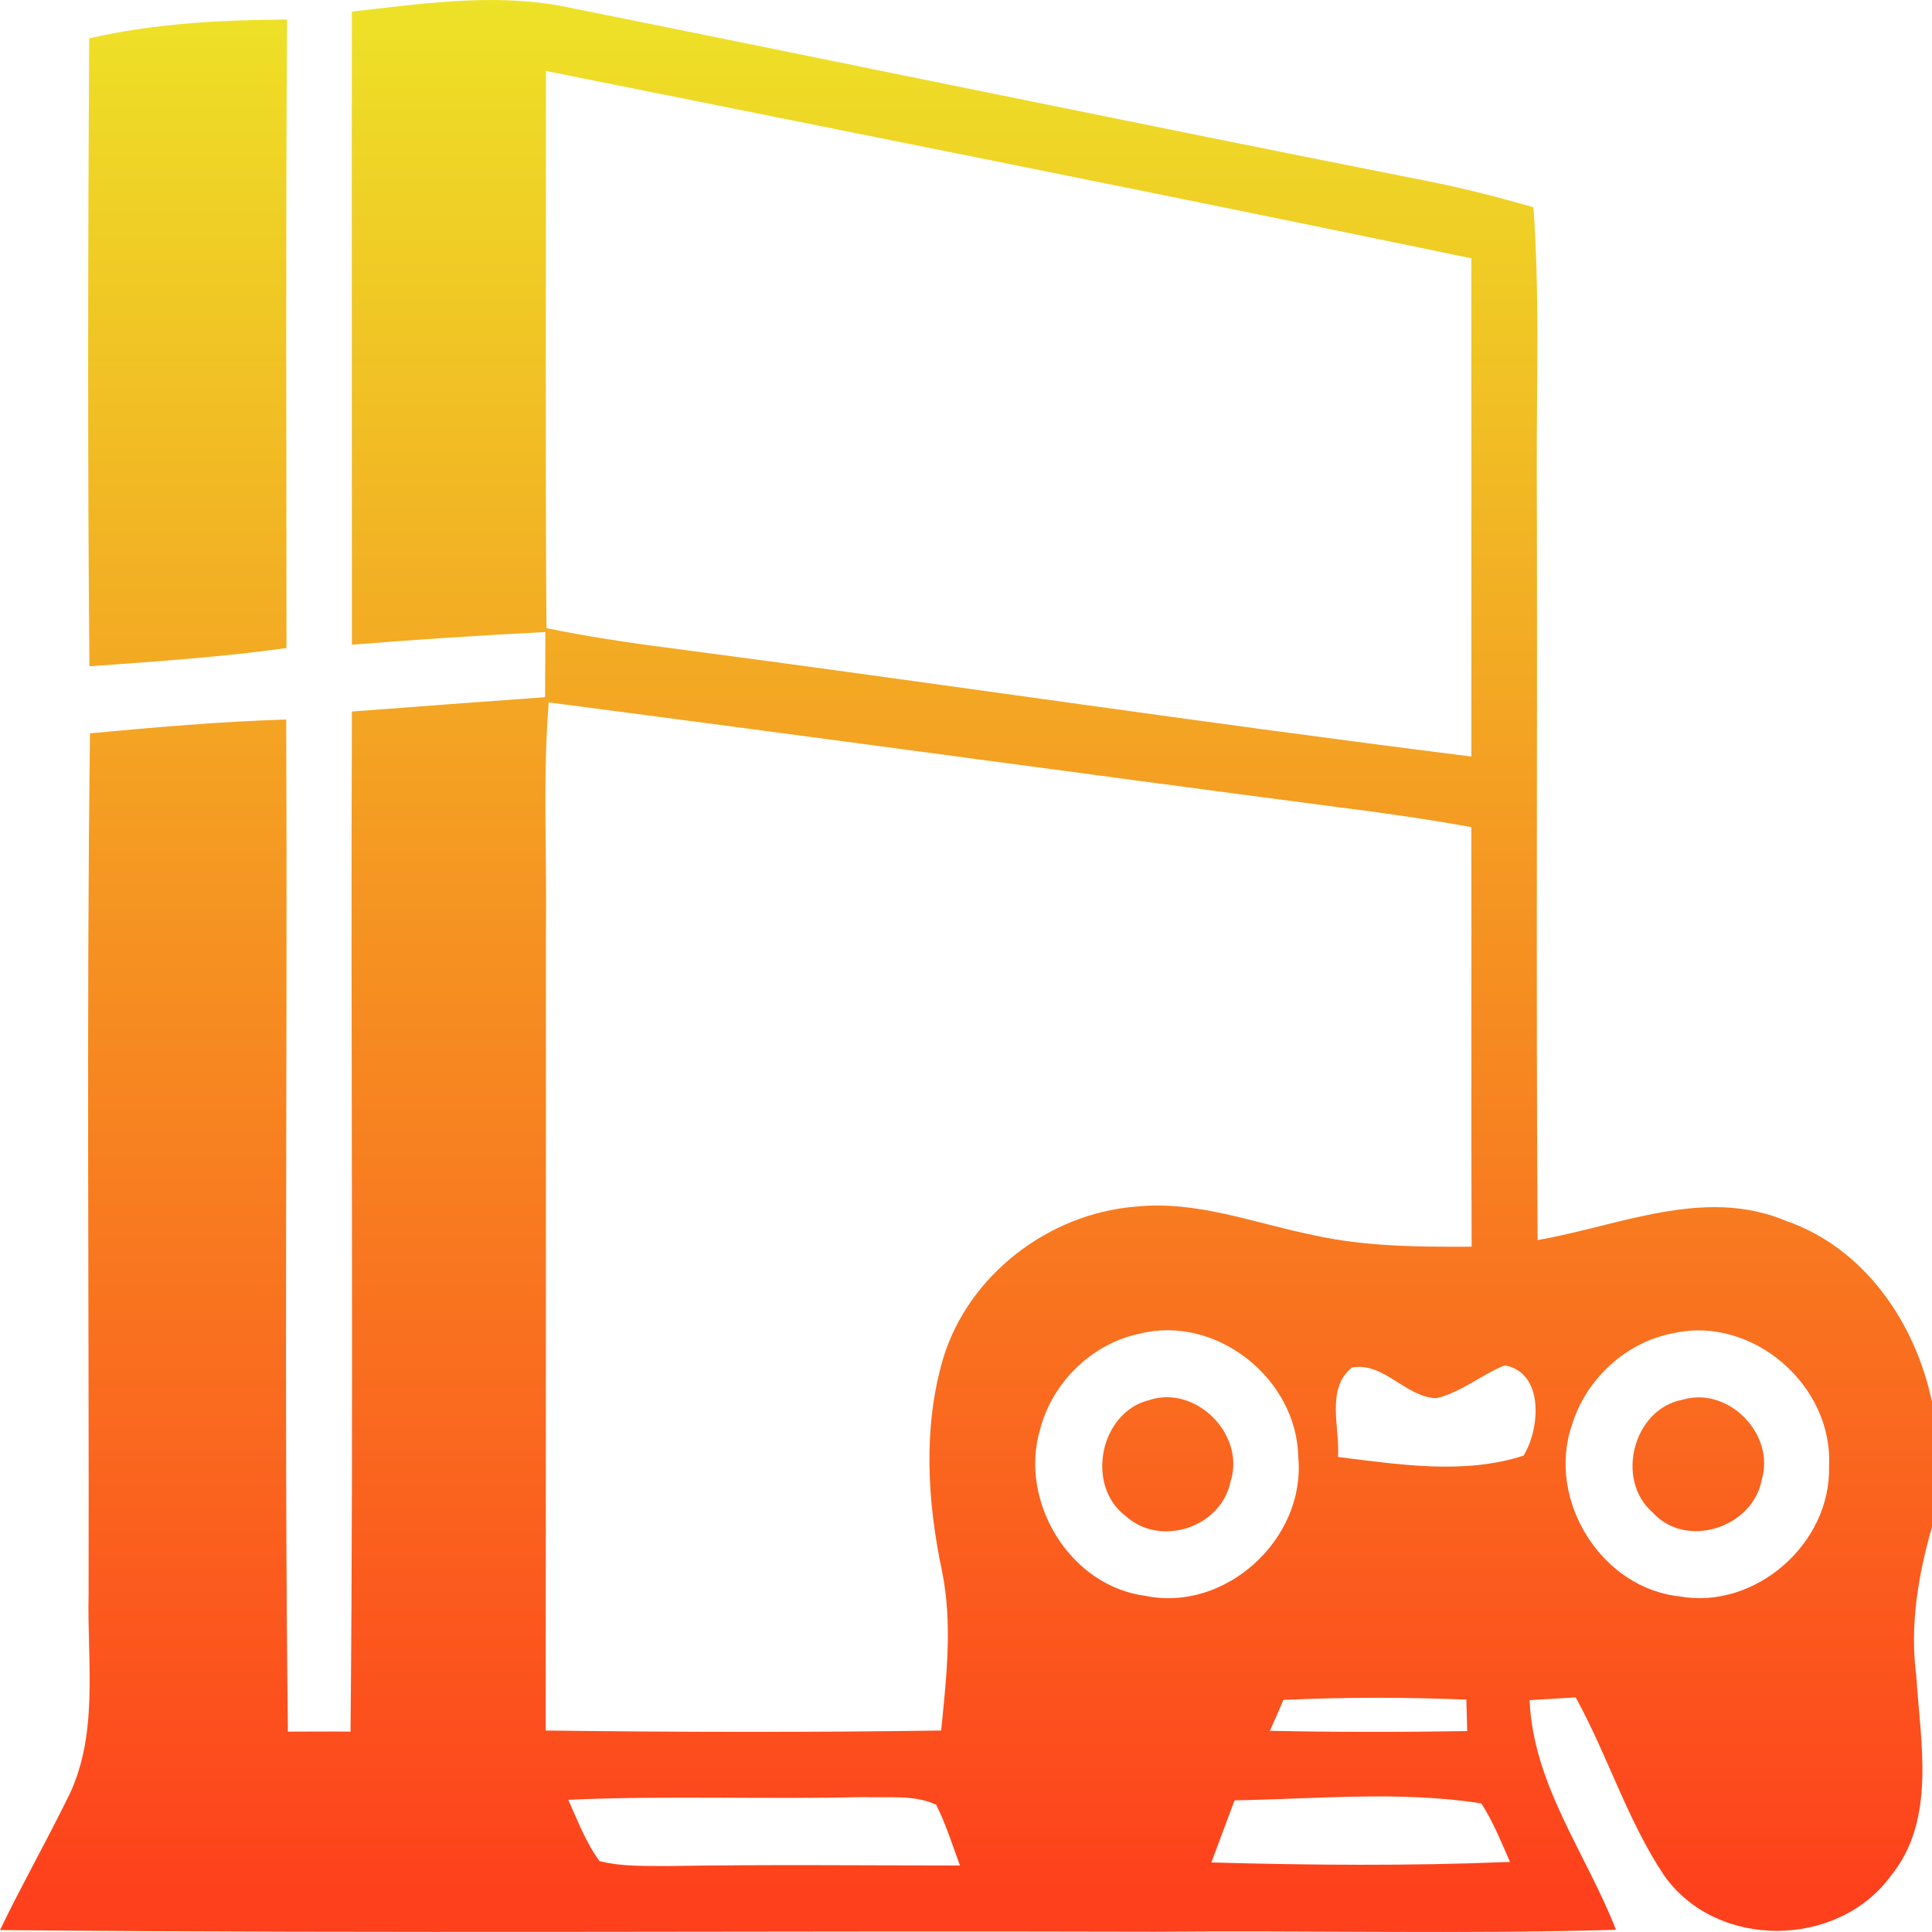
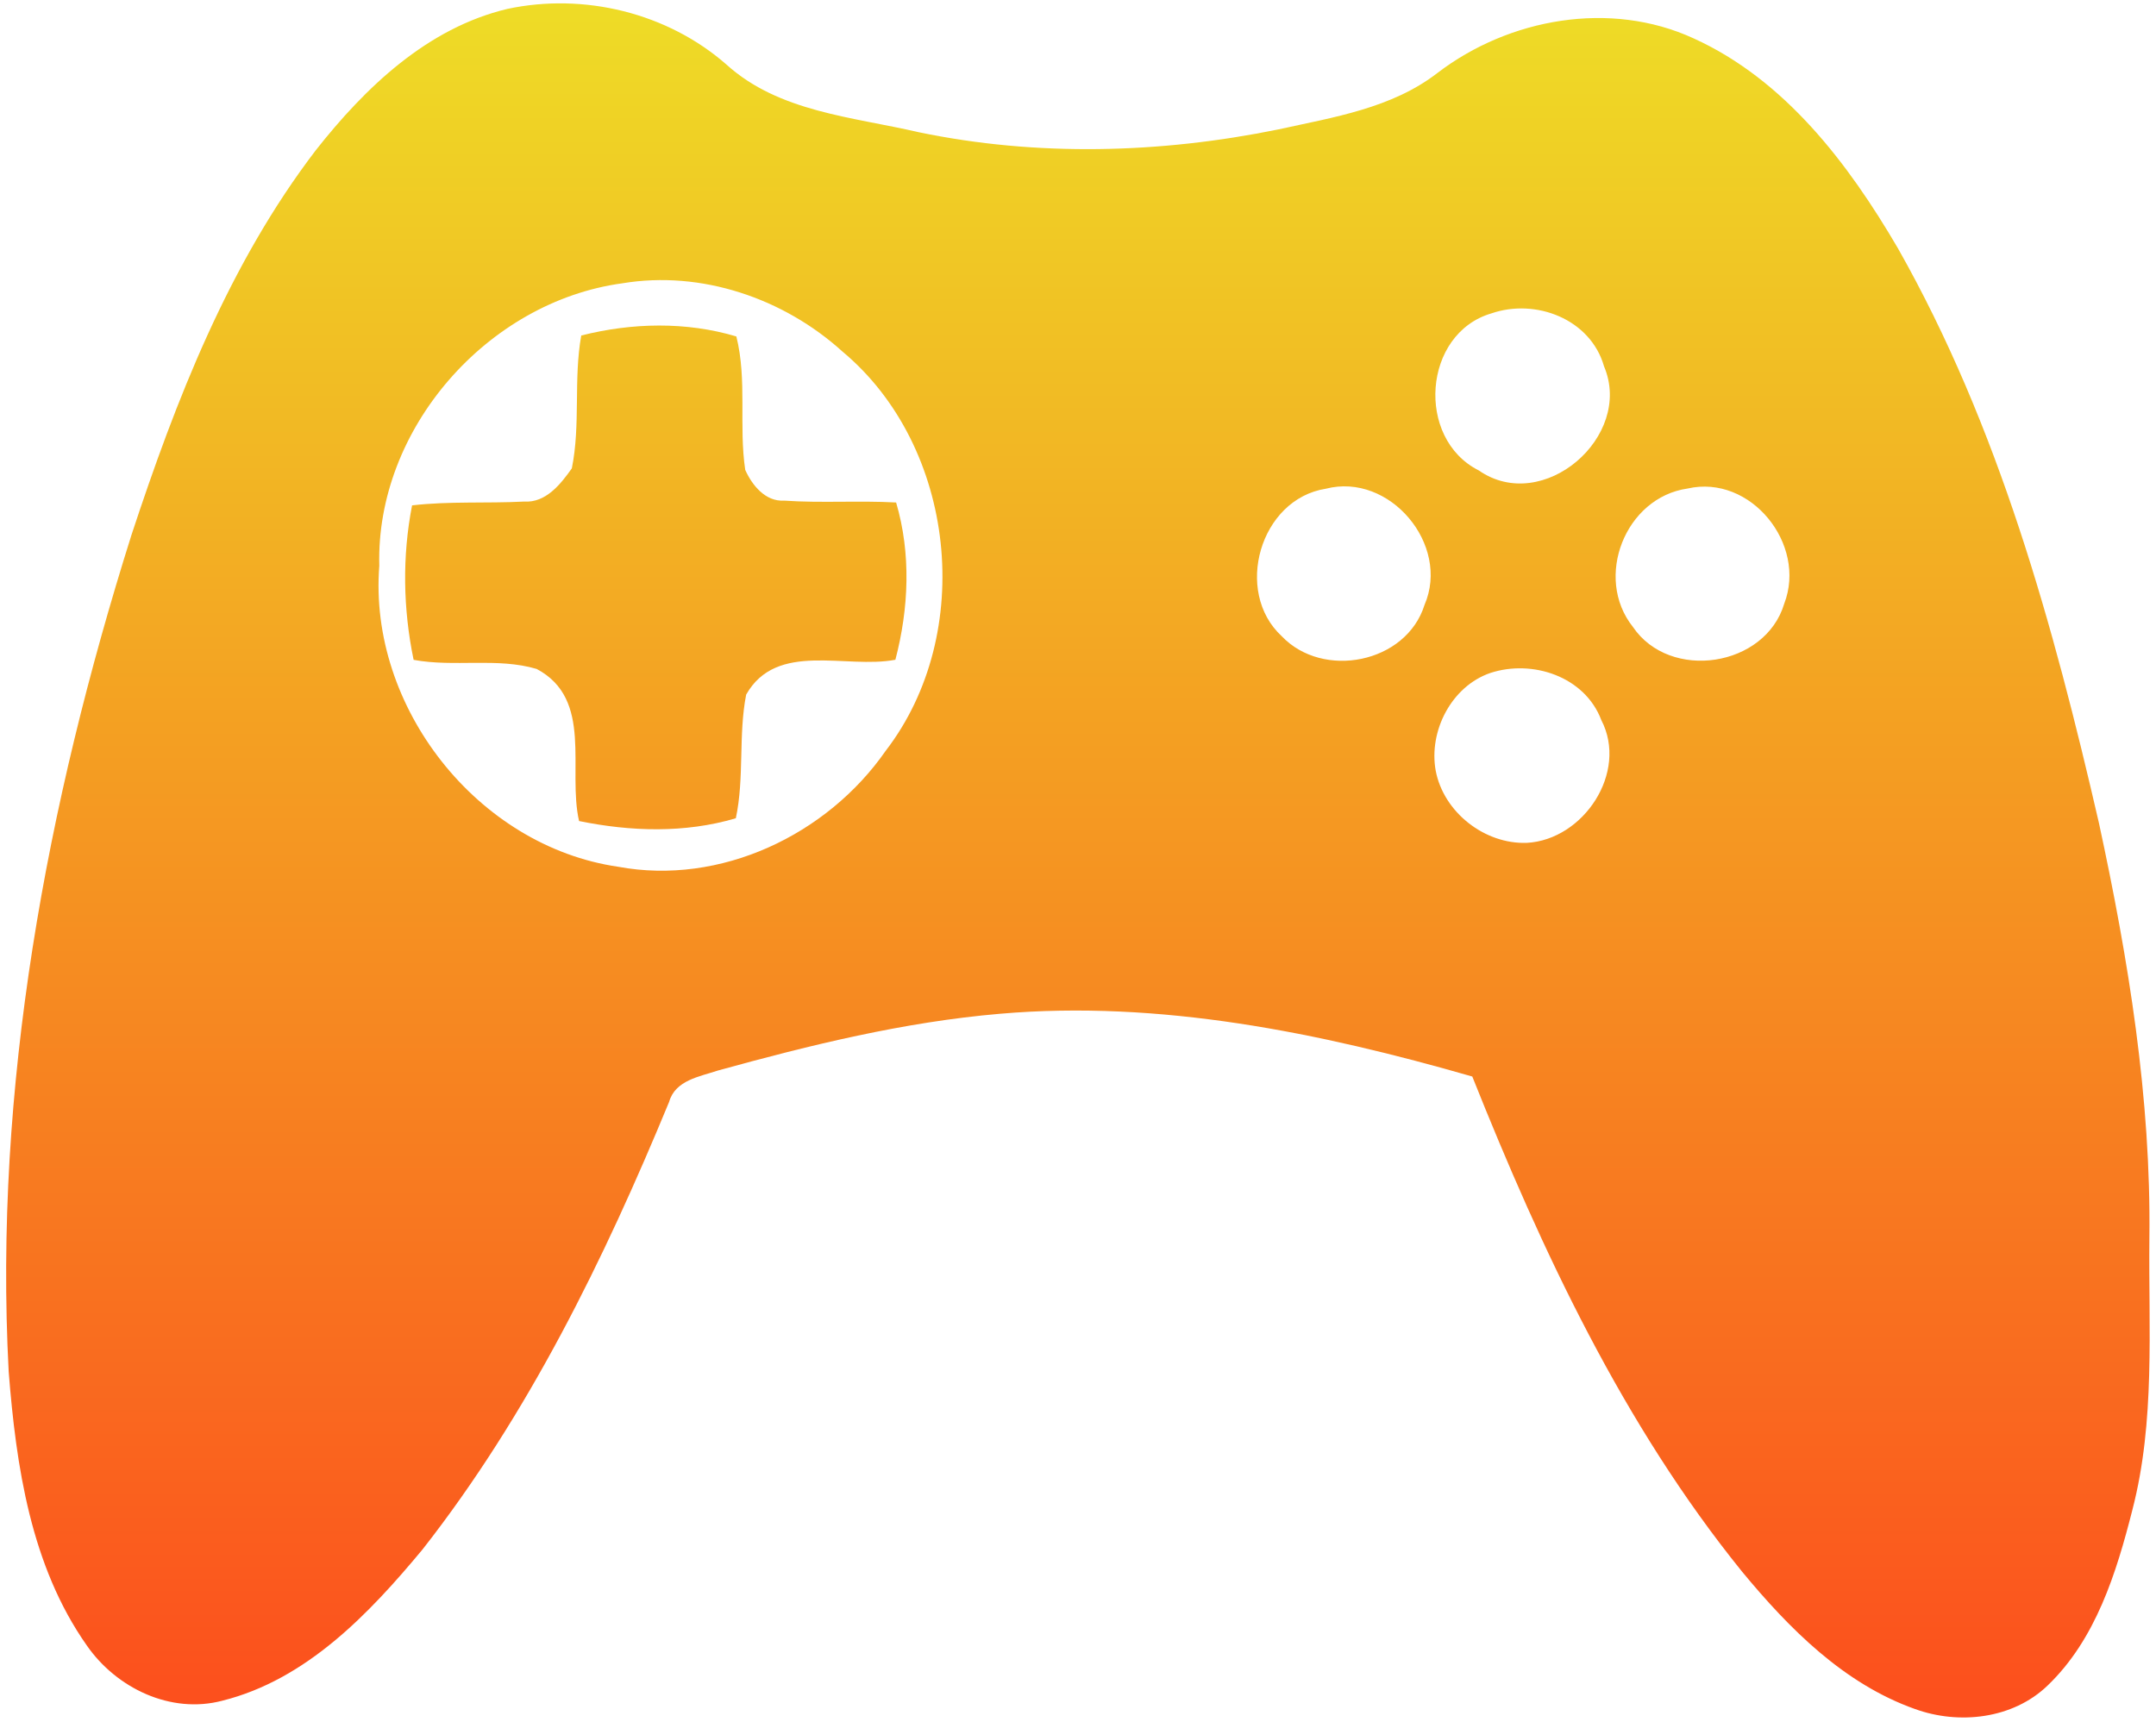
- <svg xmlns="http://www.w3.org/2000/svg" width="7" height="7" viewBox="0 0 7 7" fill="none">
-   <path d="M1.275 0.042C1.522 0.014 1.772 -0.023 2.02 0.019C3.065 0.229 4.11 0.446 5.156 0.653C5.291 0.679 5.424 0.713 5.556 0.751C5.578 1.059 5.568 1.367 5.568 1.675C5.571 2.614 5.565 3.554 5.571 4.493C5.866 4.442 6.174 4.299 6.47 4.423C6.754 4.521 6.94 4.791 7 5.08V5.532C6.95 5.707 6.919 5.889 6.943 6.072C6.958 6.314 7.017 6.595 6.849 6.799C6.656 7.06 6.22 7.064 6.03 6.796C5.896 6.596 5.825 6.36 5.709 6.15C5.653 6.153 5.597 6.157 5.542 6.16C5.555 6.467 5.747 6.715 5.855 6.992C5.299 7.008 4.742 6.994 4.185 6.999C2.79 6.995 1.395 7.006 0 6.993C0.076 6.835 0.163 6.681 0.241 6.523C0.361 6.293 0.315 6.025 0.321 5.775C0.323 4.736 0.313 3.696 0.326 2.657C0.563 2.635 0.8 2.614 1.037 2.607C1.042 3.829 1.029 5.052 1.043 6.274C1.119 6.274 1.195 6.273 1.27 6.274C1.282 5.042 1.27 3.81 1.275 2.578C1.509 2.56 1.742 2.543 1.975 2.526C1.975 2.447 1.976 2.368 1.976 2.29C1.742 2.302 1.508 2.317 1.275 2.336C1.275 1.572 1.274 0.807 1.275 0.042ZM1.978 0.257C1.979 0.93 1.975 1.603 1.98 2.276C2.128 2.306 2.278 2.329 2.428 2.348C3.396 2.475 4.362 2.62 5.331 2.741C5.331 2.139 5.331 1.538 5.331 0.936C4.215 0.704 3.096 0.482 1.978 0.257ZM1.978 3.386C1.978 4.348 1.978 5.309 1.977 6.27C2.455 6.276 2.933 6.277 3.41 6.27C3.429 6.078 3.452 5.883 3.413 5.692C3.36 5.441 3.344 5.175 3.416 4.926C3.507 4.619 3.801 4.397 4.113 4.372C4.336 4.348 4.548 4.433 4.763 4.476C4.95 4.517 5.142 4.518 5.332 4.517C5.33 4.011 5.332 3.504 5.331 2.997C5.172 2.968 5.012 2.945 4.852 2.925C3.897 2.8 2.943 2.669 1.988 2.545C1.966 2.825 1.982 3.106 1.978 3.386ZM4.13 4.832C3.959 4.867 3.814 5.006 3.769 5.177C3.69 5.441 3.877 5.747 4.15 5.782C4.439 5.842 4.731 5.577 4.704 5.28C4.699 4.994 4.406 4.763 4.13 4.832ZM6.065 4.83C5.893 4.861 5.746 4.996 5.695 5.164C5.603 5.436 5.803 5.755 6.086 5.784C6.359 5.833 6.635 5.593 6.627 5.312C6.642 5.018 6.348 4.767 6.065 4.83ZM4.898 4.955C4.803 5.032 4.855 5.173 4.848 5.279C5.069 5.306 5.305 5.344 5.52 5.274C5.58 5.178 5.596 4.973 5.452 4.947C5.367 4.981 5.294 5.045 5.204 5.066C5.092 5.062 5.013 4.933 4.898 4.955ZM4.65 6.159C4.634 6.196 4.618 6.234 4.601 6.271C4.839 6.276 5.077 6.276 5.316 6.272C5.315 6.244 5.314 6.187 5.313 6.158C5.092 6.149 4.871 6.149 4.65 6.159ZM2.059 6.521C2.093 6.597 2.123 6.676 2.172 6.743C2.254 6.764 2.34 6.76 2.424 6.761C2.776 6.755 3.127 6.759 3.478 6.759C3.451 6.685 3.427 6.609 3.392 6.539C3.311 6.501 3.217 6.515 3.13 6.511C2.772 6.52 2.415 6.505 2.059 6.521ZM4.473 6.523C4.445 6.598 4.417 6.673 4.389 6.748C4.749 6.758 5.11 6.761 5.471 6.746C5.439 6.674 5.41 6.6 5.367 6.534C5.072 6.488 4.77 6.518 4.473 6.523Z" fill="url(#paint0_linear_691_107)" />
-   <path d="M0.323 0.139C0.558 0.085 0.799 0.072 1.04 0.071C1.035 0.83 1.038 1.589 1.038 2.348C0.801 2.381 0.562 2.397 0.324 2.414C0.317 1.656 0.319 0.898 0.323 0.139Z" fill="url(#paint1_linear_691_107)" />
-   <path d="M4.163 5.073C4.332 5.016 4.515 5.198 4.458 5.37C4.423 5.535 4.204 5.606 4.08 5.494C3.931 5.384 3.985 5.117 4.163 5.073Z" fill="url(#paint2_linear_691_107)" />
-   <path d="M6.098 5.071C6.262 5.023 6.433 5.196 6.383 5.362C6.35 5.536 6.109 5.613 5.989 5.481C5.85 5.362 5.918 5.103 6.098 5.071Z" fill="url(#paint3_linear_691_107)" />
+ <svg xmlns="http://www.w3.org/2000/svg" width="278" height="222" viewBox="0 0 278 222" fill="none">
+   <path d="M65.427 1.147C75.307 -0.96 86.067 1.653 93.68 8.333C100.453 14.453 109.933 15.067 118.413 17.04C133.733 20.227 149.6 19.8 164.88 16.68C171.947 15.12 179.48 13.96 185.36 9.4C194.573 2.36 207.627 0.013 218.347 4.933C230.16 10.293 238.333 21.093 244.72 32.013C257.72 54.973 264.773 80.64 270.653 106.187C274.453 123.76 277.373 141.653 277.147 159.68C277.027 171.36 277.92 183.267 274.96 194.693C272.893 202.827 270.24 211.413 264.013 217.373C259.533 221.68 252.6 222.453 246.907 220.387C237.747 217.133 230.707 210.027 224.64 202.693C209.28 183.707 198.84 161.36 189.84 138.827C170.147 133.16 149.533 128.947 128.947 130.733C116.587 131.787 104.493 134.76 92.573 138.053C90.227 138.84 87.067 139.293 86.28 142.093C77.893 162.4 68.107 182.427 54.493 199.8C47.6 208.107 39.507 216.613 28.667 219.32C22 221.08 15 217.693 11.187 212.187C3.973 201.933 2.08 189.093 1.12 176.88C-0.813 140.307 5.987 103.773 16.947 69C22.693 51.573 29.48 34.08 40.72 19.373C47.093 11.28 55.107 3.6 65.427 1.147ZM80.253 36.533C62.853 38.893 48.44 55.293 48.907 72.96C47.48 91.173 61.56 109.133 79.693 111.773C92.893 114.227 106.653 107.68 114.2 96.827C125.853 81.693 123.307 57.587 108.627 45.333C101.053 38.467 90.44 34.84 80.253 36.533ZM192.307 40.413C183.467 43 182.507 56.56 190.68 60.667C198.96 66.427 210.667 56.28 206.827 47.24C205.093 41.147 198.027 38.44 192.307 40.413ZM170.947 63.027C162.467 64.36 159.04 76.293 165.267 82.04C170.587 87.64 181.32 85.547 183.68 78.013C187.04 70.24 179.187 60.893 170.947 63.027ZM217.6 63C209.56 64.147 205.493 74.493 210.547 80.84C215.32 87.893 227.627 86.04 230.067 77.84C233.013 70.173 225.733 61.133 217.6 63ZM192.16 86.787C187.16 88.507 184.2 94.267 185.12 99.373C186.133 104.747 191.44 108.893 196.88 108.693C204.187 108.293 209.973 99.6 206.48 92.867C204.36 87.24 197.6 85 192.16 86.787Z" fill="url(#paint0_linear_549_13)" />
+   <path d="M74.947 43.267C81.48 41.613 88.453 41.453 94.947 43.387C96.36 49.027 95.24 54.893 96.093 60.6C96.987 62.587 98.693 64.707 101.107 64.56C105.92 64.893 110.733 64.533 115.547 64.8C117.493 71.4 117.187 78.467 115.453 85.08C109.053 86.307 100.16 82.627 96.213 89.573C95.187 94.813 96 100.267 94.88 105.52C88.32 107.467 81.32 107.24 74.667 105.88C73.147 99.267 76.56 90.173 69.2 86.267C64.12 84.76 58.573 86.067 53.333 85.093C51.973 78.547 51.853 71.747 53.133 65.173C57.933 64.613 62.773 64.933 67.587 64.68C70.373 64.867 72.293 62.44 73.733 60.4C74.88 54.76 73.933 48.933 74.947 43.267Z" fill="url(#paint1_linear_549_13)" />
  <defs>
-     <linearGradient id="paint0_linear_691_107" x1="3.421" y1="-0.144" x2="3.421" y2="6.902" gradientUnits="userSpaceOnUse">
-       <stop stop-color="#EDE527" />
-       <stop offset="1" stop-color="#FE401C" />
+     <linearGradient id="paint0_linear_549_13" x1="138.988" y1="0.434" x2="138.988" y2="221.483" gradientUnits="userSpaceOnUse">
+       <stop stop-color="#EEDC26" />
+       <stop offset="1" stop-color="#FC4E1D" />
    </linearGradient>
-     <linearGradient id="paint1_linear_691_107" x1="3.421" y1="-0.144" x2="3.421" y2="6.902" gradientUnits="userSpaceOnUse">
-       <stop stop-color="#EDE527" />
-       <stop offset="1" stop-color="#FE401C" />
-     </linearGradient>
-     <linearGradient id="paint2_linear_691_107" x1="3.421" y1="-0.144" x2="3.421" y2="6.902" gradientUnits="userSpaceOnUse">
-       <stop stop-color="#EDE527" />
-       <stop offset="1" stop-color="#FE401C" />
-     </linearGradient>
-     <linearGradient id="paint3_linear_691_107" x1="3.421" y1="-0.144" x2="3.421" y2="6.902" gradientUnits="userSpaceOnUse">
-       <stop stop-color="#EDE527" />
-       <stop offset="1" stop-color="#FE401C" />
+     <linearGradient id="paint1_linear_549_13" x1="138.988" y1="0.434" x2="138.988" y2="221.483" gradientUnits="userSpaceOnUse">
+       <stop stop-color="#EEDC26" />
+       <stop offset="1" stop-color="#FC4E1D" />
    </linearGradient>
  </defs>
</svg>
